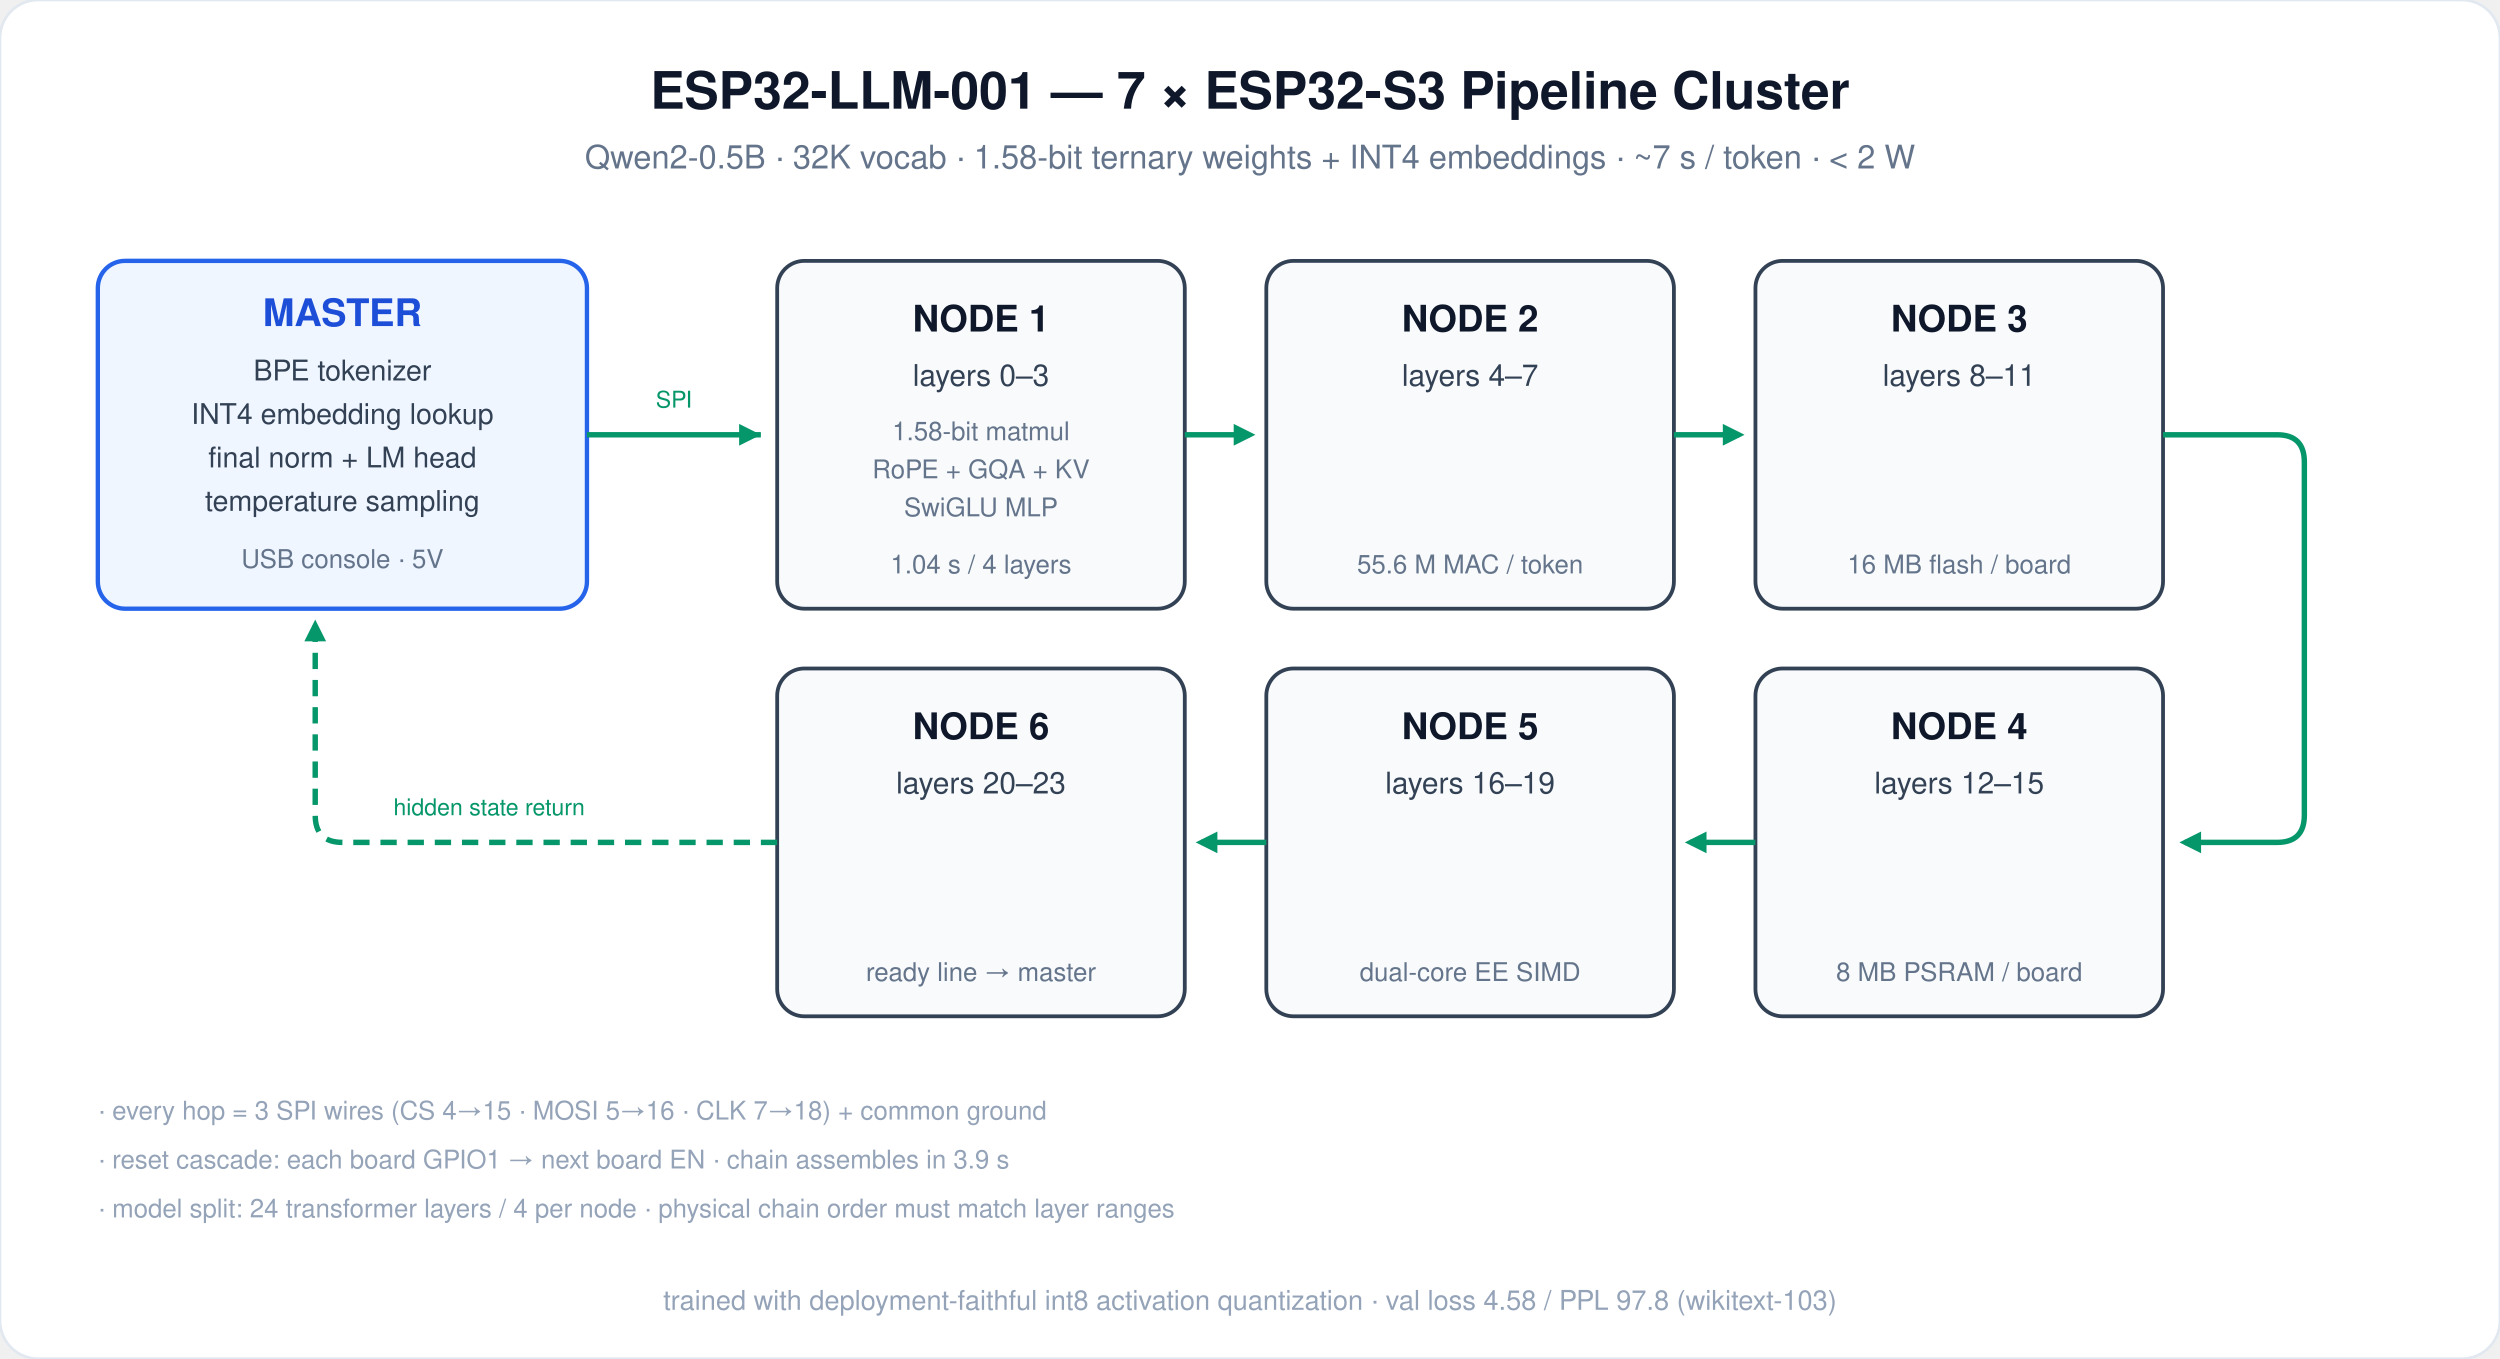
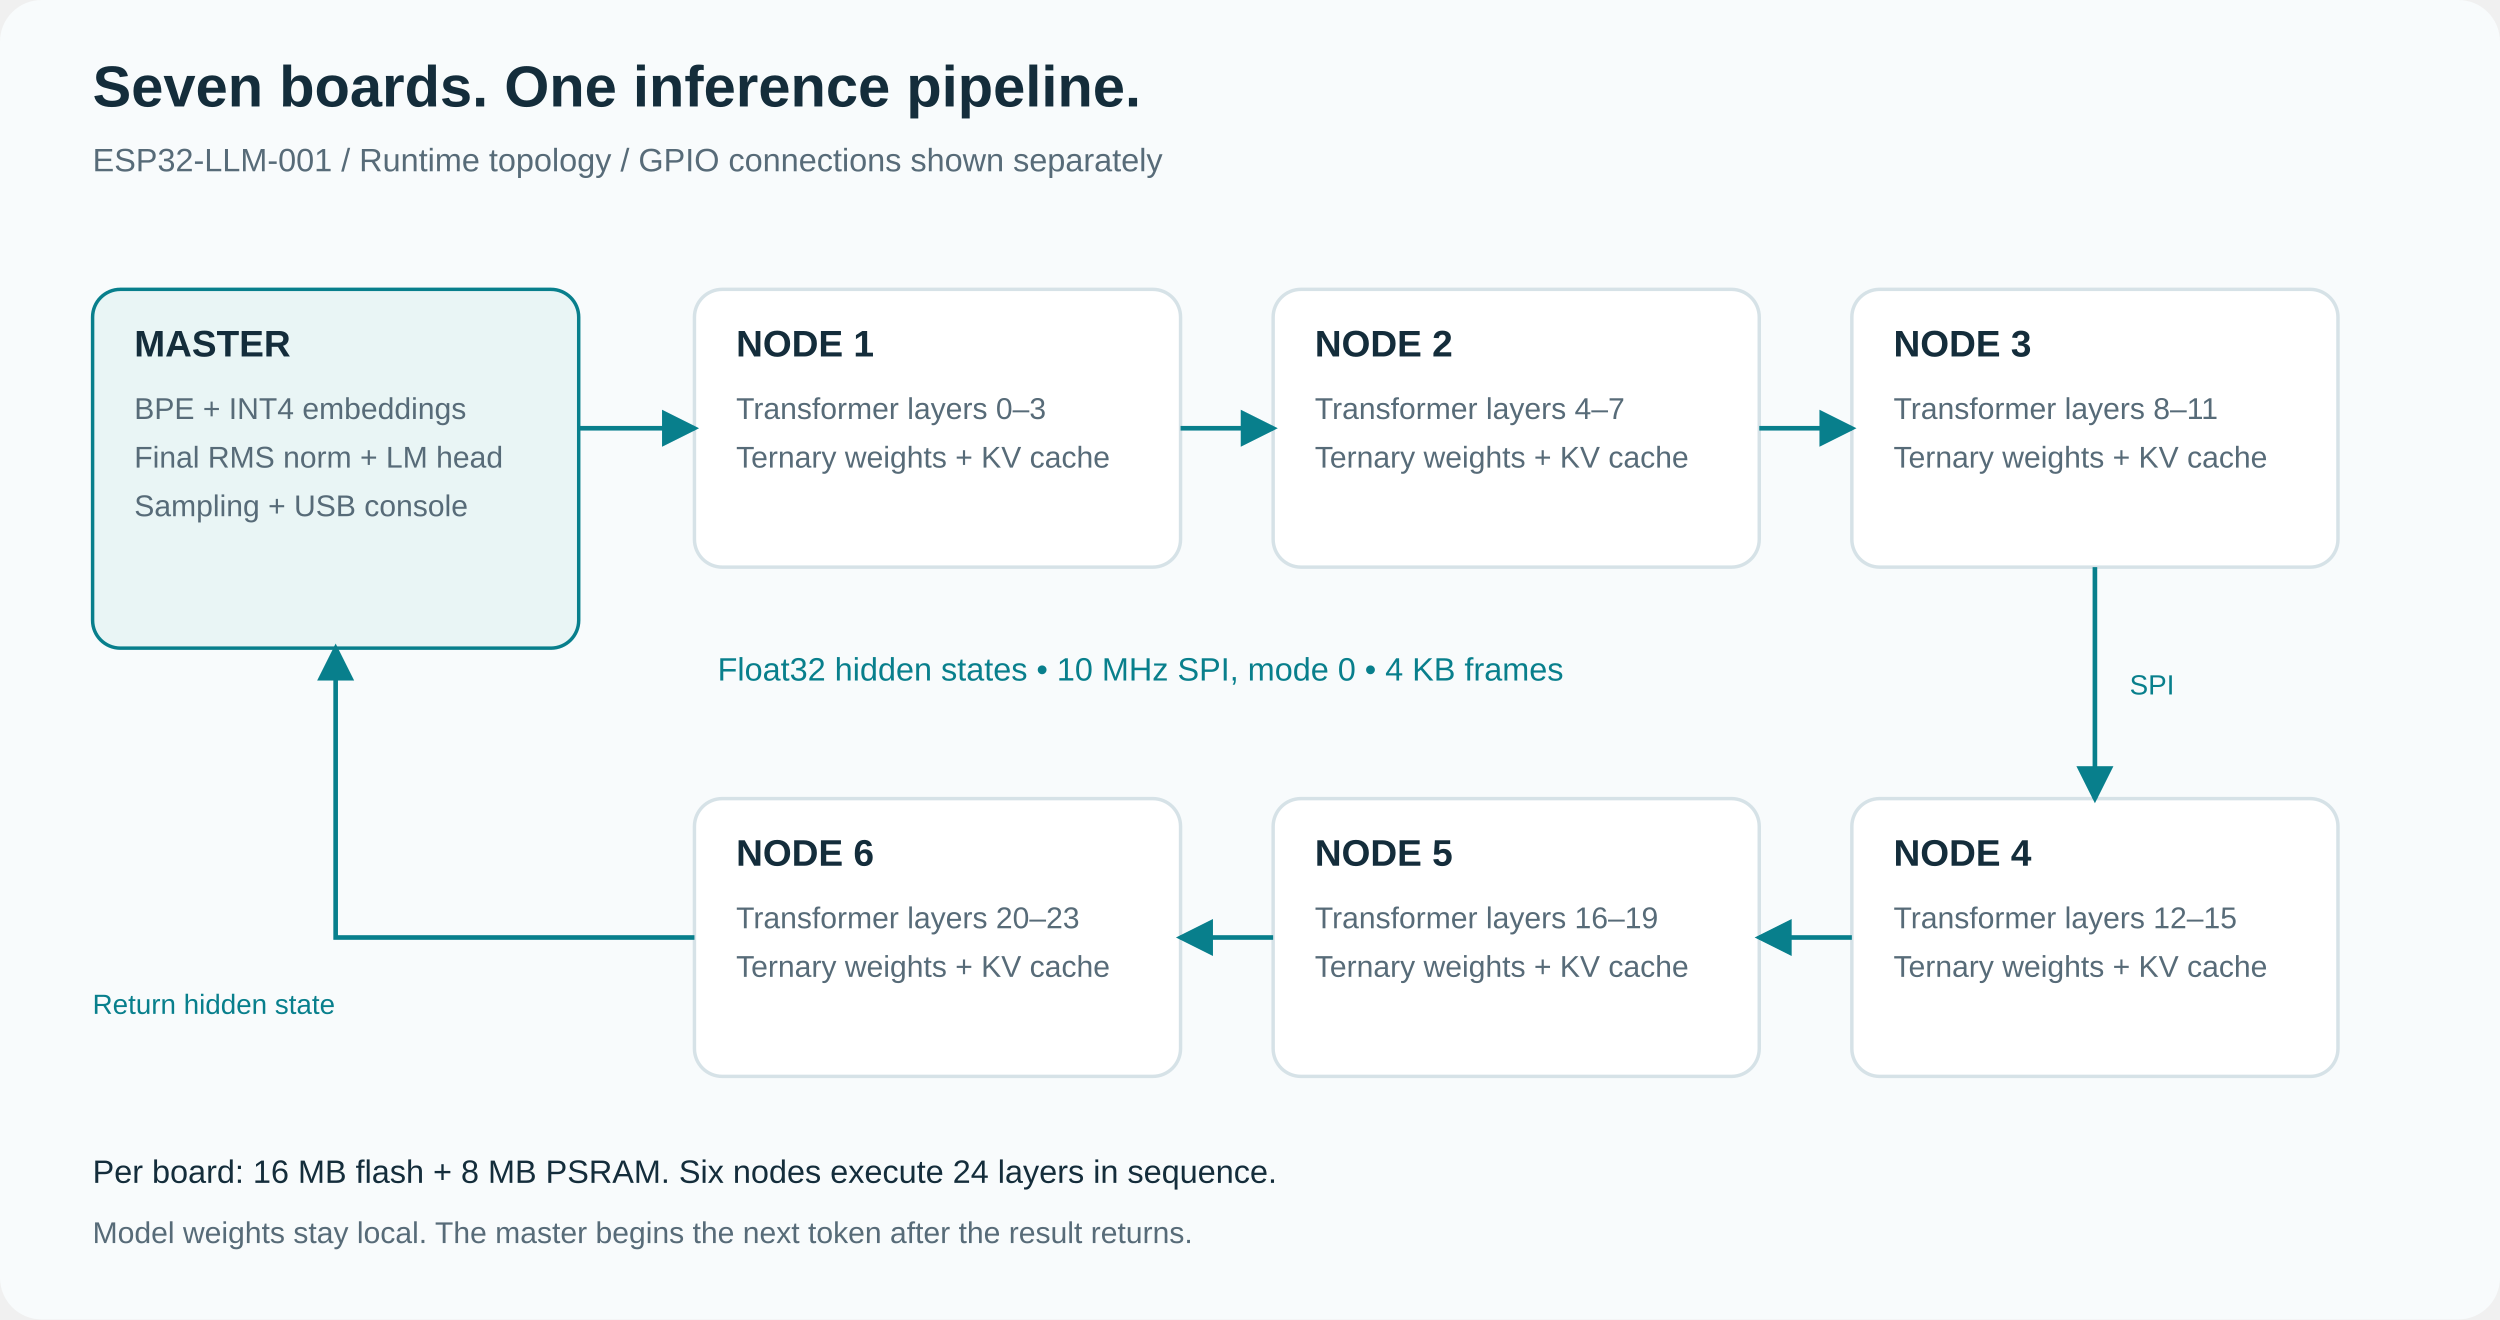
- <svg xmlns="http://www.w3.org/2000/svg" width="920" height="500" viewBox="0 0 920 500" font-family="Helvetica, Arial, sans-serif">
-   <rect x="0" y="0" width="920" height="500" rx="14" fill="#ffffff" />
-   <rect x="0" y="0" width="920" height="500" rx="14" fill="none" stroke="#e2e8f0" />
-   <text x="460" y="40" text-anchor="middle" font-size="19" font-weight="bold" fill="#0f172a">ESP32-LLM-001 — 7 × ESP32-S3 Pipeline Cluster</text>
-   <text x="460" y="62" text-anchor="middle" font-size="12" fill="#64748b">Qwen2-0.5B · 32K vocab · 1.58-bit ternary weights + INT4 embeddings · ~7 s / token · &lt; 2 W</text>
-   <rect x="36" y="96" width="180" height="128" rx="10" fill="#eff6ff" stroke="#2563eb" stroke-width="1.6" />
-   <text x="126" y="120" text-anchor="middle" font-size="14" font-weight="bold" fill="#1d4ed8">MASTER</text>
-   <text x="126" y="140" text-anchor="middle" font-size="10.5" fill="#334155">BPE tokenizer</text>
-   <text x="126" y="156" text-anchor="middle" font-size="10.5" fill="#334155">INT4 embedding lookup</text>
-   <text x="126" y="172" text-anchor="middle" font-size="10.5" fill="#334155">final norm + LM head</text>
-   <text x="126" y="188" text-anchor="middle" font-size="10.5" fill="#334155">temperature sampling</text>
-   <text x="126" y="209" text-anchor="middle" font-size="9.5" fill="#64748b">USB console · 5V</text>
-   <g>
-     <rect x="286" y="96" width="150" height="128" rx="10" fill="#f8fafc" stroke="#334155" stroke-width="1.4" />
-     <text x="361" y="122" text-anchor="middle" font-size="13.5" font-weight="bold" fill="#0f172a">NODE 1</text>
-     <text x="361" y="142" text-anchor="middle" font-size="11" fill="#334155">layers 0–3</text>
-     <text x="361" y="162" text-anchor="middle" font-size="9.5" fill="#64748b">1.58-bit matmul</text>
-     <text x="361" y="176" text-anchor="middle" font-size="9.5" fill="#64748b">RoPE + GQA + KV</text>
-     <text x="361" y="190" text-anchor="middle" font-size="9.5" fill="#64748b">SwiGLU MLP</text>
-     <text x="361" y="211" text-anchor="middle" font-size="9.5" fill="#64748b">1.04 s / 4 layers</text>
+ <svg xmlns="http://www.w3.org/2000/svg" width="1080" height="570" viewBox="0 0 1080 570" role="img" aria-labelledby="title desc">
+   <defs>
+     <marker id="arrow" markerWidth="8" markerHeight="8" refX="7" refY="4" orient="auto">
+       <path d="M0 0 L8 4 L0 8 Z" fill="#087f8c" />
+     </marker>
+   </defs>
+   <rect width="1080" height="570" rx="18" fill="#f8fbfc" />
+   <g font-family="Arial, Helvetica, sans-serif">
+     <text x="40" y="46" font-size="25" fill="#142d3b" font-weight="700" text-anchor="start">Seven boards. One inference pipeline.</text>
+     <text x="40" y="74" font-size="14" fill="#576b78" font-weight="400" text-anchor="start">ESP32-LLM-001  /  Runtime topology  /  GPIO connections shown separately</text>
+     <rect x="40" y="125" width="210" height="155" rx="12" fill="#e9f5f5" stroke="#087f8c" stroke-width="1.5" />
+     <text x="58" y="154" font-size="16" fill="#142d3b" font-weight="700" text-anchor="start">MASTER</text>
+     <text x="58" y="181" font-size="13" fill="#576b78" font-weight="400" text-anchor="start">BPE + INT4 embeddings</text>
+     <text x="58" y="202" font-size="13" fill="#576b78" font-weight="400" text-anchor="start">Final RMS norm + LM head</text>
+     <text x="58" y="223" font-size="13" fill="#576b78" font-weight="400" text-anchor="start">Sampling + USB console</text>
+     <rect x="300" y="125" width="210" height="120" rx="12" fill="#ffffff" stroke="#d6e2e7" stroke-width="1.5" />
+     <text x="318" y="154" font-size="16" fill="#142d3b" font-weight="700" text-anchor="start">NODE 1</text>
+     <text x="318" y="181" font-size="13" fill="#576b78" font-weight="400" text-anchor="start">Transformer layers 0–3</text>
+     <text x="318" y="202" font-size="13" fill="#576b78" font-weight="400" text-anchor="start">Ternary weights + KV cache</text>
+     <rect x="550" y="125" width="210" height="120" rx="12" fill="#ffffff" stroke="#d6e2e7" stroke-width="1.5" />
+     <text x="568" y="154" font-size="16" fill="#142d3b" font-weight="700" text-anchor="start">NODE 2</text>
+     <text x="568" y="181" font-size="13" fill="#576b78" font-weight="400" text-anchor="start">Transformer layers 4–7</text>
+     <text x="568" y="202" font-size="13" fill="#576b78" font-weight="400" text-anchor="start">Ternary weights + KV cache</text>
+     <rect x="800" y="125" width="210" height="120" rx="12" fill="#ffffff" stroke="#d6e2e7" stroke-width="1.5" />
+     <text x="818" y="154" font-size="16" fill="#142d3b" font-weight="700" text-anchor="start">NODE 3</text>
+     <text x="818" y="181" font-size="13" fill="#576b78" font-weight="400" text-anchor="start">Transformer layers 8–11</text>
+     <text x="818" y="202" font-size="13" fill="#576b78" font-weight="400" text-anchor="start">Ternary weights + KV cache</text>
+     <rect x="800" y="345" width="210" height="120" rx="12" fill="#ffffff" stroke="#d6e2e7" stroke-width="1.5" />
+     <text x="818" y="374" font-size="16" fill="#142d3b" font-weight="700" text-anchor="start">NODE 4</text>
+     <text x="818" y="401" font-size="13" fill="#576b78" font-weight="400" text-anchor="start">Transformer layers 12–15</text>
+     <text x="818" y="422" font-size="13" fill="#576b78" font-weight="400" text-anchor="start">Ternary weights + KV cache</text>
+     <rect x="550" y="345" width="210" height="120" rx="12" fill="#ffffff" stroke="#d6e2e7" stroke-width="1.5" />
+     <text x="568" y="374" font-size="16" fill="#142d3b" font-weight="700" text-anchor="start">NODE 5</text>
+     <text x="568" y="401" font-size="13" fill="#576b78" font-weight="400" text-anchor="start">Transformer layers 16–19</text>
+     <text x="568" y="422" font-size="13" fill="#576b78" font-weight="400" text-anchor="start">Ternary weights + KV cache</text>
+     <rect x="300" y="345" width="210" height="120" rx="12" fill="#ffffff" stroke="#d6e2e7" stroke-width="1.5" />
+     <text x="318" y="374" font-size="16" fill="#142d3b" font-weight="700" text-anchor="start">NODE 6</text>
+     <text x="318" y="401" font-size="13" fill="#576b78" font-weight="400" text-anchor="start">Transformer layers 20–23</text>
+     <text x="318" y="422" font-size="13" fill="#576b78" font-weight="400" text-anchor="start">Ternary weights + KV cache</text>
+     <path d="M250 185 H300" fill="none" stroke="#087f8c" stroke-width="2" marker-end="url(#arrow)" />
+     <path d="M510 185 H550" fill="none" stroke="#087f8c" stroke-width="2" marker-end="url(#arrow)" />
+     <path d="M760 185 H800" fill="none" stroke="#087f8c" stroke-width="2" marker-end="url(#arrow)" />
+     <path d="M905 245 V345" fill="none" stroke="#087f8c" stroke-width="2" marker-end="url(#arrow)" />
+     <text x="920" y="300" font-size="12" fill="#087f8c" font-weight="400" text-anchor="start">SPI</text>
+     <path d="M800 405 H760" fill="none" stroke="#087f8c" stroke-width="2" marker-end="url(#arrow)" />
+     <path d="M550 405 H510" fill="none" stroke="#087f8c" stroke-width="2" marker-end="url(#arrow)" />
+     <path d="M300 405 H145 V280" fill="none" stroke="#087f8c" stroke-width="2" marker-end="url(#arrow)" />
+     <text x="40" y="438" font-size="12" fill="#087f8c" font-weight="400" text-anchor="start">Return hidden state</text>
+     <text x="310" y="294" font-size="14" fill="#087f8c" font-weight="400" text-anchor="start">Float32 hidden states  •  10 MHz SPI, mode 0  •  4 KB frames</text>
+     <text x="40" y="511" font-size="14" fill="#142d3b" font-weight="400" text-anchor="start">Per board: 16 MB flash + 8 MB PSRAM. Six nodes execute 24 layers in sequence.</text>
+     <text x="40" y="537" font-size="13" fill="#576b78" font-weight="400" text-anchor="start">Model weights stay local. The master begins the next token after the result returns.</text>
  </g>
-   <g>
-     <rect x="466" y="96" width="150" height="128" rx="10" fill="#f8fafc" stroke="#334155" stroke-width="1.4" />
-     <text x="541" y="122" text-anchor="middle" font-size="13.5" font-weight="bold" fill="#0f172a">NODE 2</text>
-     <text x="541" y="142" text-anchor="middle" font-size="11" fill="#334155">layers 4–7</text>
-     <text x="541" y="211" text-anchor="middle" font-size="9.5" fill="#64748b">55.6 M MAC / token</text>
-   </g>
-   <g>
-     <rect x="646" y="96" width="150" height="128" rx="10" fill="#f8fafc" stroke="#334155" stroke-width="1.4" />
-     <text x="721" y="122" text-anchor="middle" font-size="13.5" font-weight="bold" fill="#0f172a">NODE 3</text>
-     <text x="721" y="142" text-anchor="middle" font-size="11" fill="#334155">layers 8–11</text>
-     <text x="721" y="211" text-anchor="middle" font-size="9.5" fill="#64748b">16 MB flash / board</text>
-   </g>
-   <g stroke="#059669" stroke-width="2" fill="#059669">
-     <line x1="216" y1="160" x2="280" y2="160" />
-     <path d="M 280 160 l -8 -4 v 8 z" stroke="none" />
-     <line x1="436" y1="160" x2="460" y2="160" />
-     <path d="M 462 160 l -8 -4 v 8 z" stroke="none" />
-     <line x1="616" y1="160" x2="640" y2="160" />
-     <path d="M 642 160 l -8 -4 v 8 z" stroke="none" />
-   </g>
-   <text x="248" y="150" text-anchor="middle" font-size="8.5" fill="#059669">SPI</text>
-   <path d="M 796 160 H 838 Q 848 160 848 170 V 300 Q 848 310 838 310 H 804" fill="none" stroke="#059669" stroke-width="2" />
-   <path d="M 802 310 l 8 -4 v 8 z" fill="#059669" />
-   <g>
-     <rect x="646" y="246" width="150" height="128" rx="10" fill="#f8fafc" stroke="#334155" stroke-width="1.4" />
-     <text x="721" y="272" text-anchor="middle" font-size="13.5" font-weight="bold" fill="#0f172a">NODE 4</text>
-     <text x="721" y="292" text-anchor="middle" font-size="11" fill="#334155">layers 12–15</text>
-     <text x="721" y="361" text-anchor="middle" font-size="9.5" fill="#64748b">8 MB PSRAM / board</text>
-   </g>
-   <g>
-     <rect x="466" y="246" width="150" height="128" rx="10" fill="#f8fafc" stroke="#334155" stroke-width="1.4" />
-     <text x="541" y="272" text-anchor="middle" font-size="13.5" font-weight="bold" fill="#0f172a">NODE 5</text>
-     <text x="541" y="292" text-anchor="middle" font-size="11" fill="#334155">layers 16–19</text>
-     <text x="541" y="361" text-anchor="middle" font-size="9.5" fill="#64748b">dual-core EE SIMD</text>
-   </g>
-   <g>
-     <rect x="286" y="246" width="150" height="128" rx="10" fill="#f8fafc" stroke="#334155" stroke-width="1.4" />
-     <text x="361" y="272" text-anchor="middle" font-size="13.5" font-weight="bold" fill="#0f172a">NODE 6</text>
-     <text x="361" y="292" text-anchor="middle" font-size="11" fill="#334155">layers 20–23</text>
-     <text x="361" y="361" text-anchor="middle" font-size="9.5" fill="#64748b">ready line → master</text>
-   </g>
-   <g stroke="#059669" stroke-width="2" fill="#059669">
-     <line x1="646" y1="310" x2="622" y2="310" />
-     <path d="M 620 310 l 8 -4 v 8 z" stroke="none" />
-     <line x1="466" y1="310" x2="442" y2="310" />
-     <path d="M 440 310 l 8 -4 v 8 z" stroke="none" />
-   </g>
-   <path d="M 286 310 H 126 Q 116 310 116 300 V 230" fill="none" stroke="#059669" stroke-width="2" stroke-dasharray="6 4" />
-   <path d="M 116 228 l -4 8 h 8 z" fill="#059669" />
-   <text x="180" y="300" text-anchor="middle" font-size="8.5" fill="#059669">hidden state return</text>
-   <g font-size="9.5" fill="#94a3b8">
-     <text x="36" y="412">· every hop = 3 SPI wires (CS 4→15 · MOSI 5→16 · CLK 7→18) + common ground</text>
-     <text x="36" y="430">· reset cascade: each board GPIO1 → next board EN · chain assembles in 3.9 s</text>
-     <text x="36" y="448">· model split: 24 transformer layers / 4 per node · physical chain order must match layer ranges</text>
-   </g>
-   <text x="460" y="482" text-anchor="middle" font-size="10" fill="#94a3b8">trained with deployment-faithful int8 activation quantization · val loss 4.58 / PPL 97.8 (wikitext-103)</text>
</svg>
